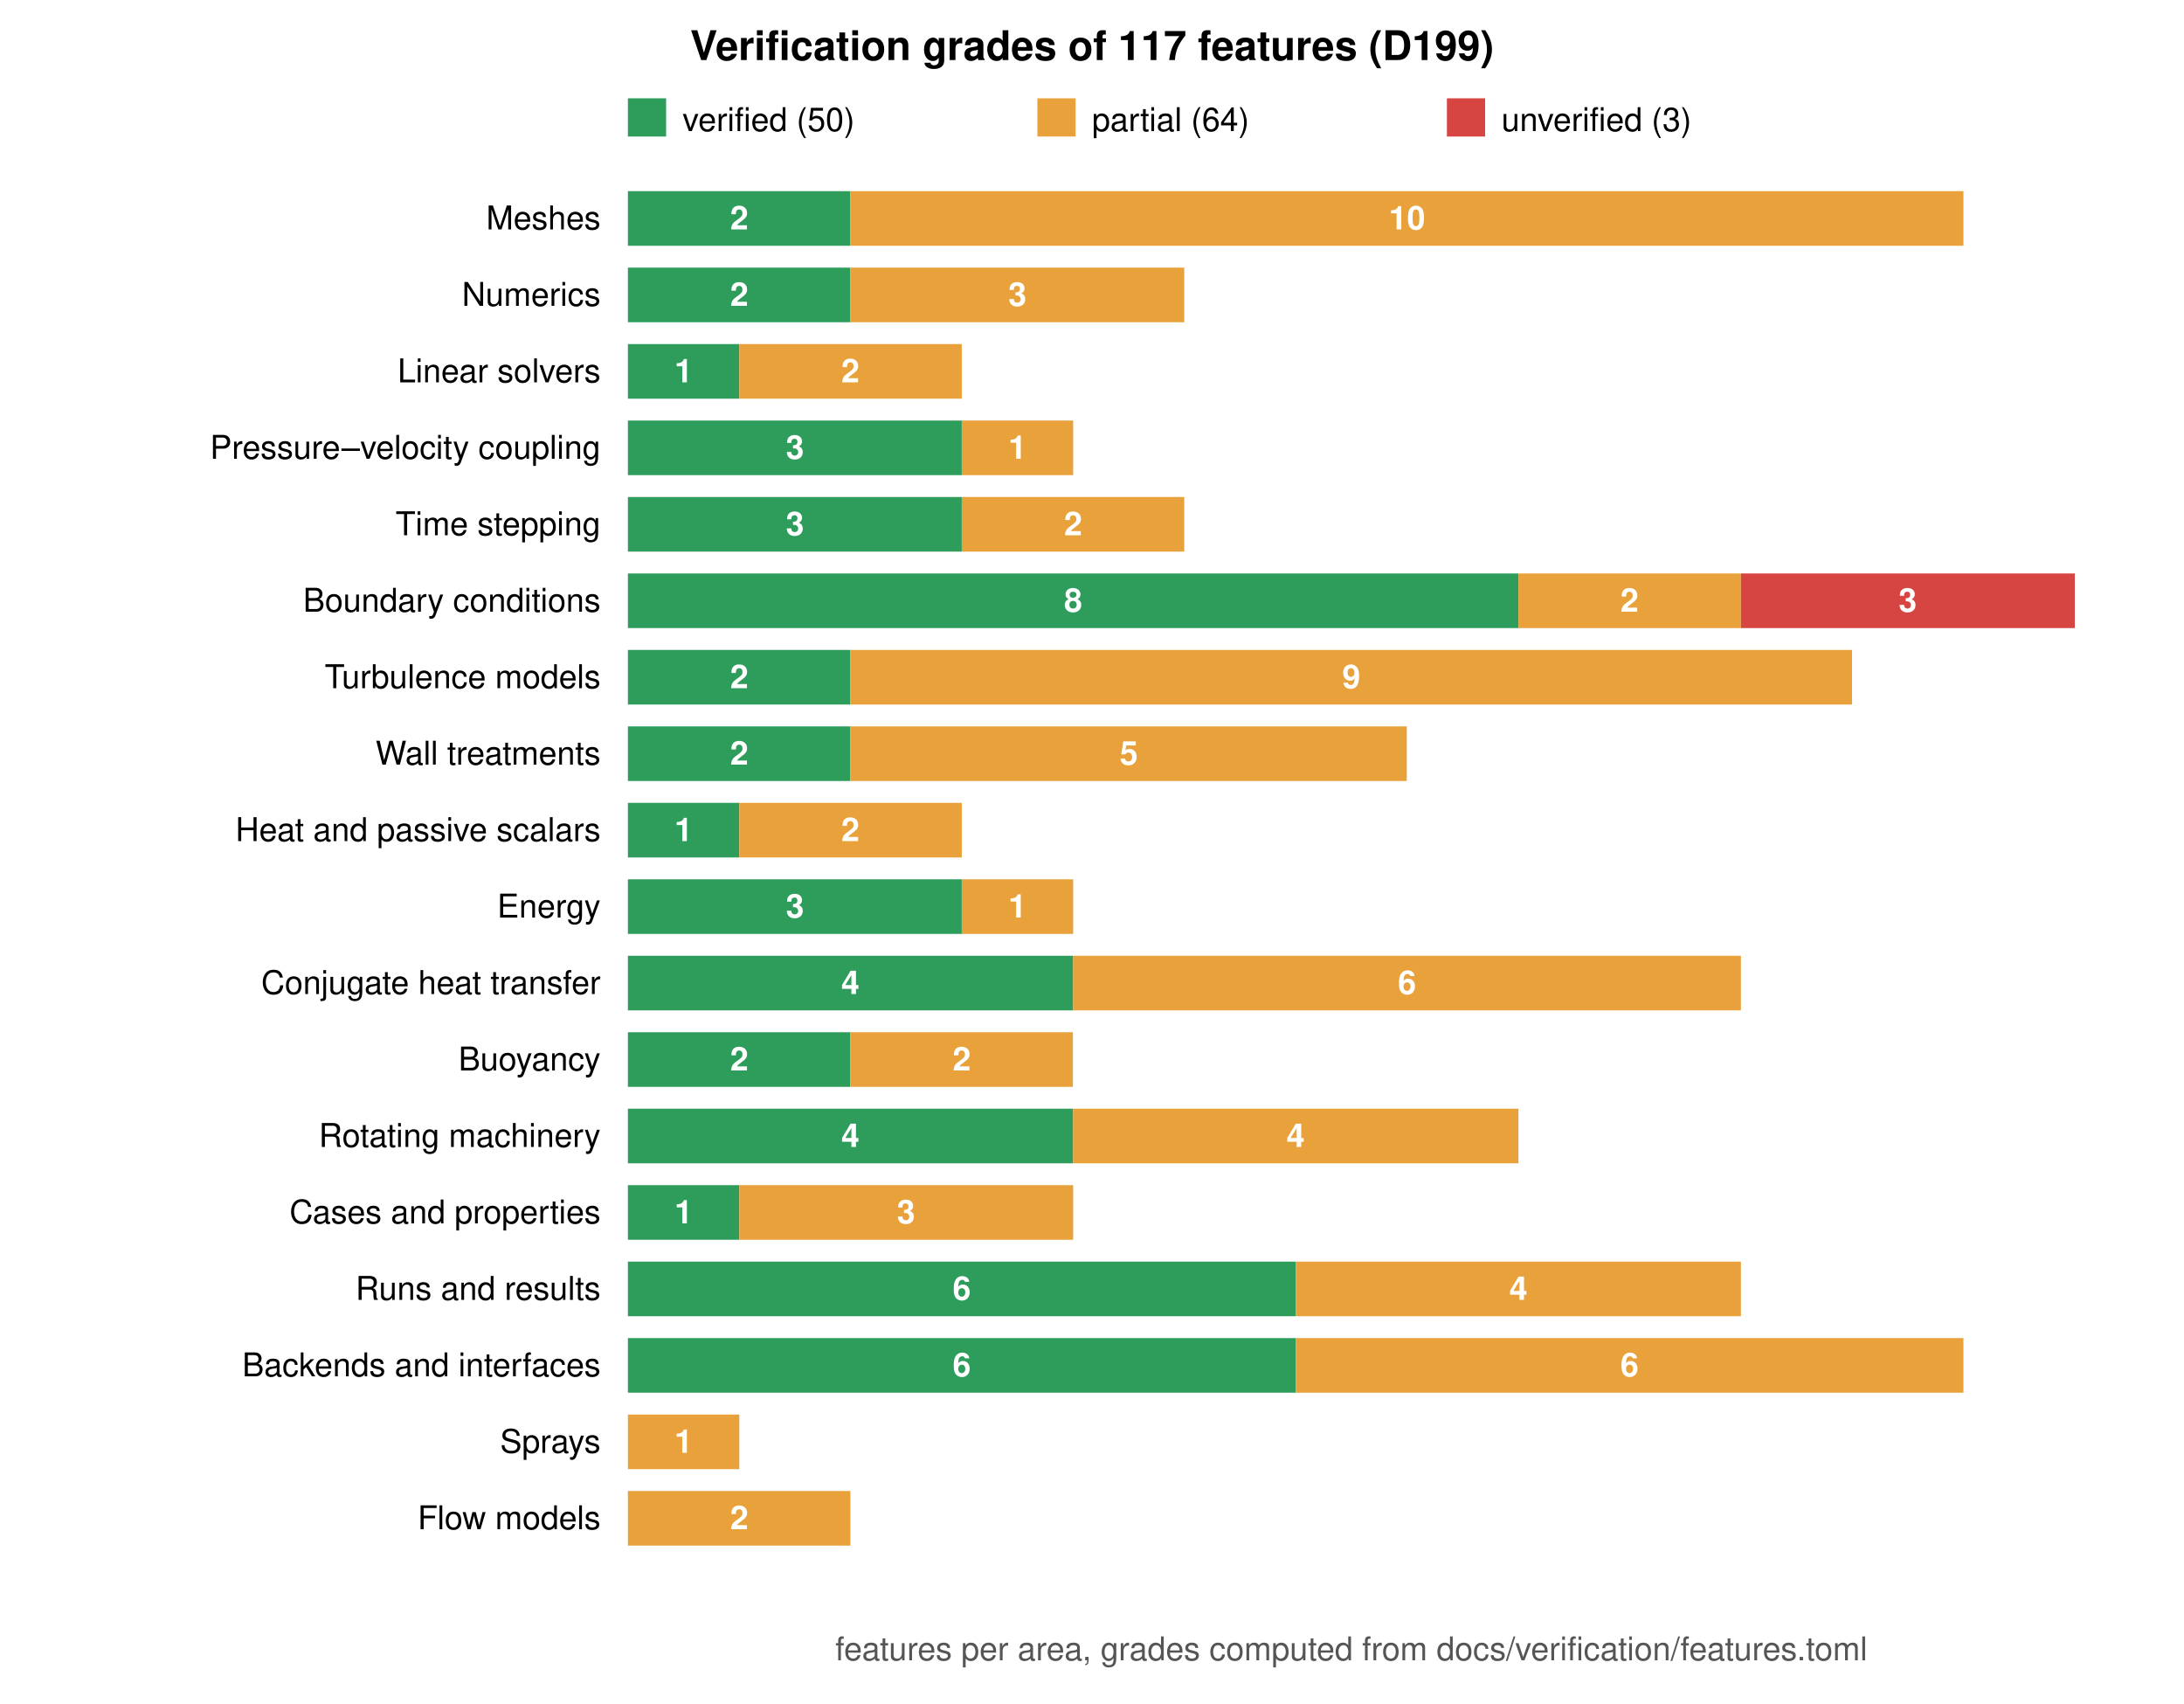
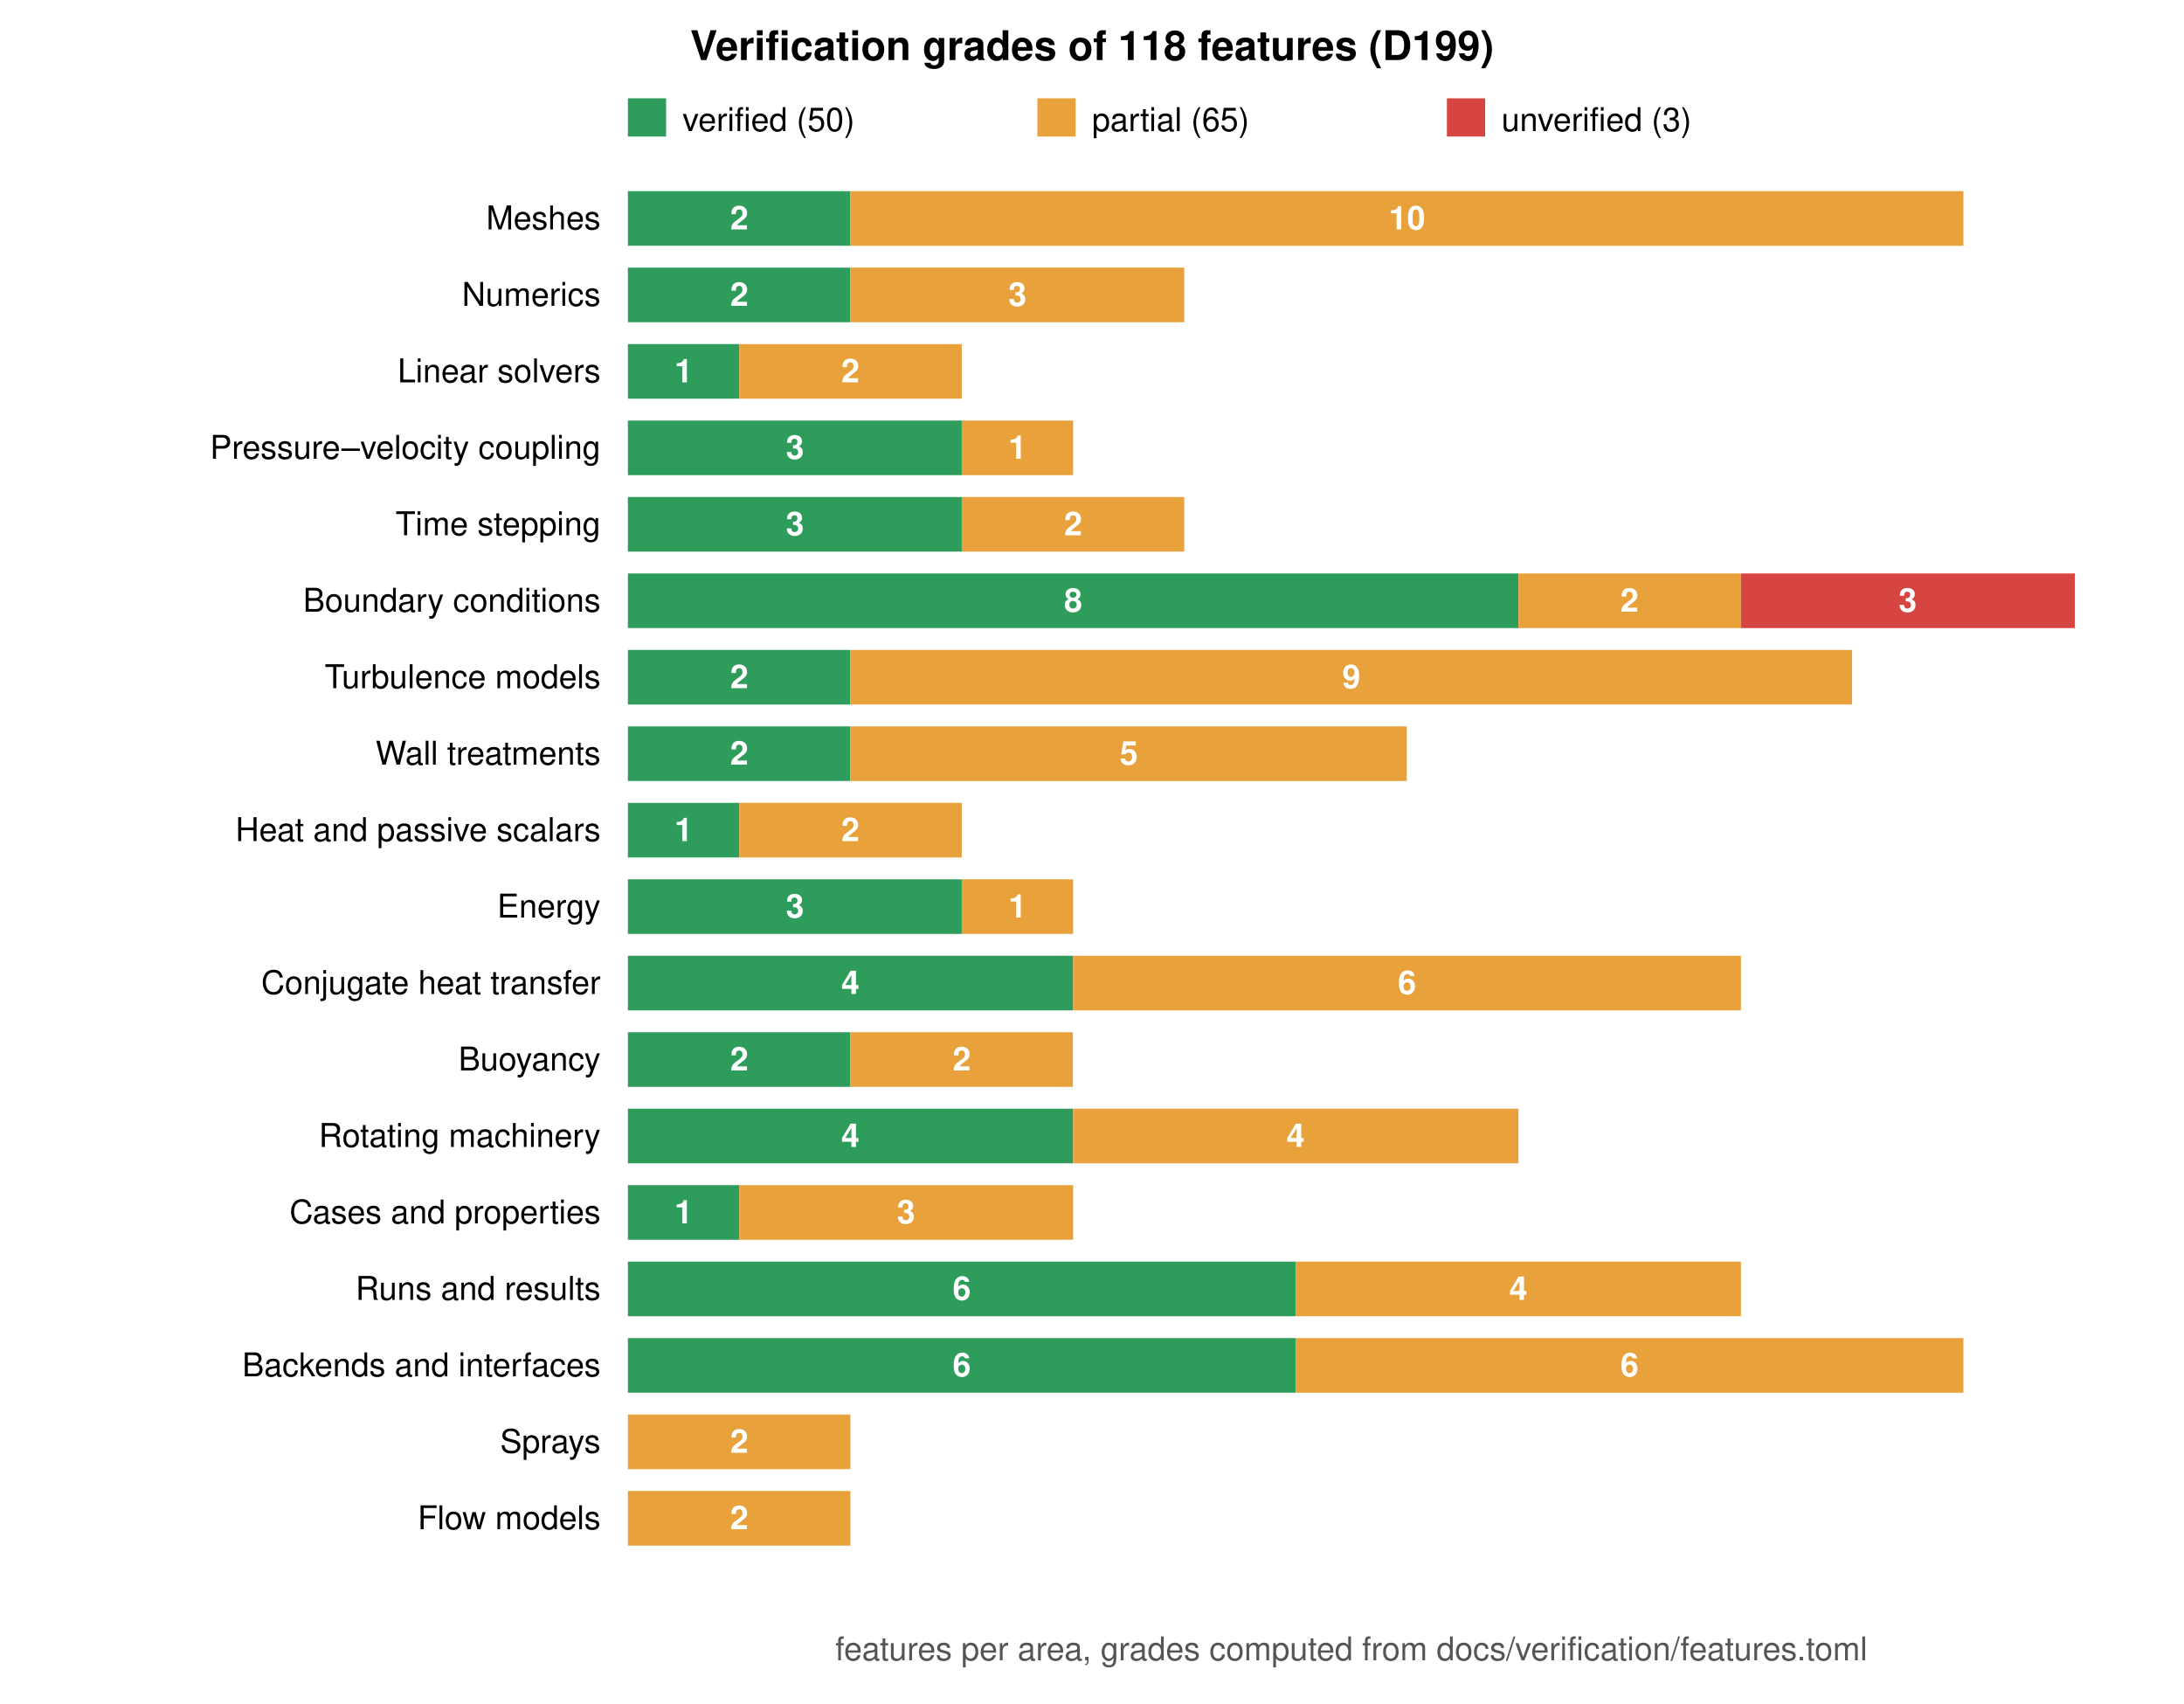
<svg xmlns="http://www.w3.org/2000/svg" viewBox="0 0 800 624" width="800" height="624" font-family="Helvetica, Arial, sans-serif" font-size="12">
  <rect width="800" height="624" fill="white" />
-   <text x="400.0" y="22" text-anchor="middle" font-size="15" font-weight="bold">Verification grades of 117 features (D199)</text>
+   <text x="400.0" y="22" text-anchor="middle" font-size="15" font-weight="bold">Verification grades of 118 features (D199)</text>
  <rect x="230" y="36" width="14" height="14" fill="#2e9d5b" />
  <text x="250" y="48">verified (50)</text>
  <rect x="380" y="36" width="14" height="14" fill="#e9a23b" />
-   <text x="400" y="48">partial (64)</text>
+   <text x="400" y="48">partial (65)</text>
  <rect x="530" y="36" width="14" height="14" fill="#d64541" />
  <text x="550" y="48">unverified (3)</text>
  <text x="220" y="84.0" text-anchor="end">Meshes</text>
  <rect x="230.0" y="70" width="81.5" height="20" fill="#2e9d5b" />
  <text x="270.8" y="84.0" text-anchor="middle" fill="white" font-weight="bold">2</text>
  <rect x="311.5" y="70" width="407.7" height="20" fill="#e9a23b" />
  <text x="515.4" y="84.0" text-anchor="middle" fill="white" font-weight="bold">10</text>
  <text x="220" y="112.0" text-anchor="end">Numerics</text>
  <rect x="230.0" y="98" width="81.5" height="20" fill="#2e9d5b" />
  <text x="270.8" y="112.0" text-anchor="middle" fill="white" font-weight="bold">2</text>
  <rect x="311.5" y="98" width="122.3" height="20" fill="#e9a23b" />
  <text x="372.7" y="112.0" text-anchor="middle" fill="white" font-weight="bold">3</text>
  <text x="220" y="140.0" text-anchor="end">Linear solvers</text>
  <rect x="230.0" y="126" width="40.8" height="20" fill="#2e9d5b" />
  <text x="250.4" y="140.0" text-anchor="middle" fill="white" font-weight="bold">1</text>
  <rect x="270.8" y="126" width="81.5" height="20" fill="#e9a23b" />
  <text x="311.5" y="140.0" text-anchor="middle" fill="white" font-weight="bold">2</text>
  <text x="220" y="168.0" text-anchor="end">Pressure–velocity coupling</text>
  <rect x="230.0" y="154" width="122.3" height="20" fill="#2e9d5b" />
  <text x="291.2" y="168.0" text-anchor="middle" fill="white" font-weight="bold">3</text>
  <rect x="352.3" y="154" width="40.8" height="20" fill="#e9a23b" />
  <text x="372.7" y="168.0" text-anchor="middle" fill="white" font-weight="bold">1</text>
  <text x="220" y="196.0" text-anchor="end">Time stepping</text>
  <rect x="230.0" y="182" width="122.3" height="20" fill="#2e9d5b" />
  <text x="291.2" y="196.0" text-anchor="middle" fill="white" font-weight="bold">3</text>
  <rect x="352.3" y="182" width="81.5" height="20" fill="#e9a23b" />
  <text x="393.1" y="196.0" text-anchor="middle" fill="white" font-weight="bold">2</text>
  <text x="220" y="224.0" text-anchor="end">Boundary conditions</text>
  <rect x="230.0" y="210" width="326.2" height="20" fill="#2e9d5b" />
  <text x="393.1" y="224.0" text-anchor="middle" fill="white" font-weight="bold">8</text>
  <rect x="556.2" y="210" width="81.5" height="20" fill="#e9a23b" />
  <text x="596.9" y="224.0" text-anchor="middle" fill="white" font-weight="bold">2</text>
  <rect x="637.7" y="210" width="122.3" height="20" fill="#d64541" />
  <text x="698.8" y="224.0" text-anchor="middle" fill="white" font-weight="bold">3</text>
  <text x="220" y="252.0" text-anchor="end">Turbulence models</text>
  <rect x="230.0" y="238" width="81.5" height="20" fill="#2e9d5b" />
  <text x="270.8" y="252.0" text-anchor="middle" fill="white" font-weight="bold">2</text>
  <rect x="311.5" y="238" width="366.9" height="20" fill="#e9a23b" />
  <text x="495.0" y="252.0" text-anchor="middle" fill="white" font-weight="bold">9</text>
  <text x="220" y="280.0" text-anchor="end">Wall treatments</text>
  <rect x="230.0" y="266" width="81.5" height="20" fill="#2e9d5b" />
  <text x="270.8" y="280.0" text-anchor="middle" fill="white" font-weight="bold">2</text>
  <rect x="311.5" y="266" width="203.8" height="20" fill="#e9a23b" />
  <text x="413.5" y="280.0" text-anchor="middle" fill="white" font-weight="bold">5</text>
  <text x="220" y="308.0" text-anchor="end">Heat and passive scalars</text>
  <rect x="230.0" y="294" width="40.8" height="20" fill="#2e9d5b" />
  <text x="250.4" y="308.0" text-anchor="middle" fill="white" font-weight="bold">1</text>
  <rect x="270.8" y="294" width="81.5" height="20" fill="#e9a23b" />
  <text x="311.5" y="308.0" text-anchor="middle" fill="white" font-weight="bold">2</text>
  <text x="220" y="336.0" text-anchor="end">Energy</text>
  <rect x="230.0" y="322" width="122.3" height="20" fill="#2e9d5b" />
  <text x="291.2" y="336.0" text-anchor="middle" fill="white" font-weight="bold">3</text>
  <rect x="352.3" y="322" width="40.8" height="20" fill="#e9a23b" />
  <text x="372.7" y="336.0" text-anchor="middle" fill="white" font-weight="bold">1</text>
  <text x="220" y="364.0" text-anchor="end">Conjugate heat transfer</text>
  <rect x="230.0" y="350" width="163.1" height="20" fill="#2e9d5b" />
  <text x="311.5" y="364.0" text-anchor="middle" fill="white" font-weight="bold">4</text>
  <rect x="393.1" y="350" width="244.6" height="20" fill="#e9a23b" />
  <text x="515.4" y="364.0" text-anchor="middle" fill="white" font-weight="bold">6</text>
  <text x="220" y="392.0" text-anchor="end">Buoyancy</text>
  <rect x="230.0" y="378" width="81.5" height="20" fill="#2e9d5b" />
  <text x="270.8" y="392.0" text-anchor="middle" fill="white" font-weight="bold">2</text>
  <rect x="311.5" y="378" width="81.5" height="20" fill="#e9a23b" />
  <text x="352.3" y="392.0" text-anchor="middle" fill="white" font-weight="bold">2</text>
  <text x="220" y="420.0" text-anchor="end">Rotating machinery</text>
  <rect x="230.0" y="406" width="163.1" height="20" fill="#2e9d5b" />
  <text x="311.5" y="420.0" text-anchor="middle" fill="white" font-weight="bold">4</text>
  <rect x="393.1" y="406" width="163.1" height="20" fill="#e9a23b" />
  <text x="474.6" y="420.0" text-anchor="middle" fill="white" font-weight="bold">4</text>
  <text x="220" y="448.0" text-anchor="end">Cases and properties</text>
  <rect x="230.0" y="434" width="40.8" height="20" fill="#2e9d5b" />
  <text x="250.4" y="448.0" text-anchor="middle" fill="white" font-weight="bold">1</text>
  <rect x="270.8" y="434" width="122.3" height="20" fill="#e9a23b" />
  <text x="331.9" y="448.0" text-anchor="middle" fill="white" font-weight="bold">3</text>
  <text x="220" y="476.0" text-anchor="end">Runs and results</text>
  <rect x="230.0" y="462" width="244.6" height="20" fill="#2e9d5b" />
  <text x="352.3" y="476.0" text-anchor="middle" fill="white" font-weight="bold">6</text>
  <rect x="474.6" y="462" width="163.1" height="20" fill="#e9a23b" />
  <text x="556.2" y="476.0" text-anchor="middle" fill="white" font-weight="bold">4</text>
  <text x="220" y="504.0" text-anchor="end">Backends and interfaces</text>
  <rect x="230.0" y="490" width="244.6" height="20" fill="#2e9d5b" />
  <text x="352.3" y="504.0" text-anchor="middle" fill="white" font-weight="bold">6</text>
  <rect x="474.6" y="490" width="244.6" height="20" fill="#e9a23b" />
  <text x="596.9" y="504.0" text-anchor="middle" fill="white" font-weight="bold">6</text>
  <text x="220" y="532.0" text-anchor="end">Sprays</text>
-   <rect x="230.0" y="518" width="40.8" height="20" fill="#e9a23b" />
-   <text x="250.4" y="532.0" text-anchor="middle" fill="white" font-weight="bold">1</text>
+   <rect x="230.0" y="518" width="81.5" height="20" fill="#e9a23b" />
+   <text x="270.8" y="532.0" text-anchor="middle" fill="white" font-weight="bold">2</text>
  <text x="220" y="560.0" text-anchor="end">Flow models</text>
  <rect x="230.0" y="546" width="81.5" height="20" fill="#e9a23b" />
  <text x="270.8" y="560.0" text-anchor="middle" fill="white" font-weight="bold">2</text>
  <text x="495.0" y="608" text-anchor="middle" fill="#555">features per area, grades computed from docs/verification/features.toml</text>
</svg>
